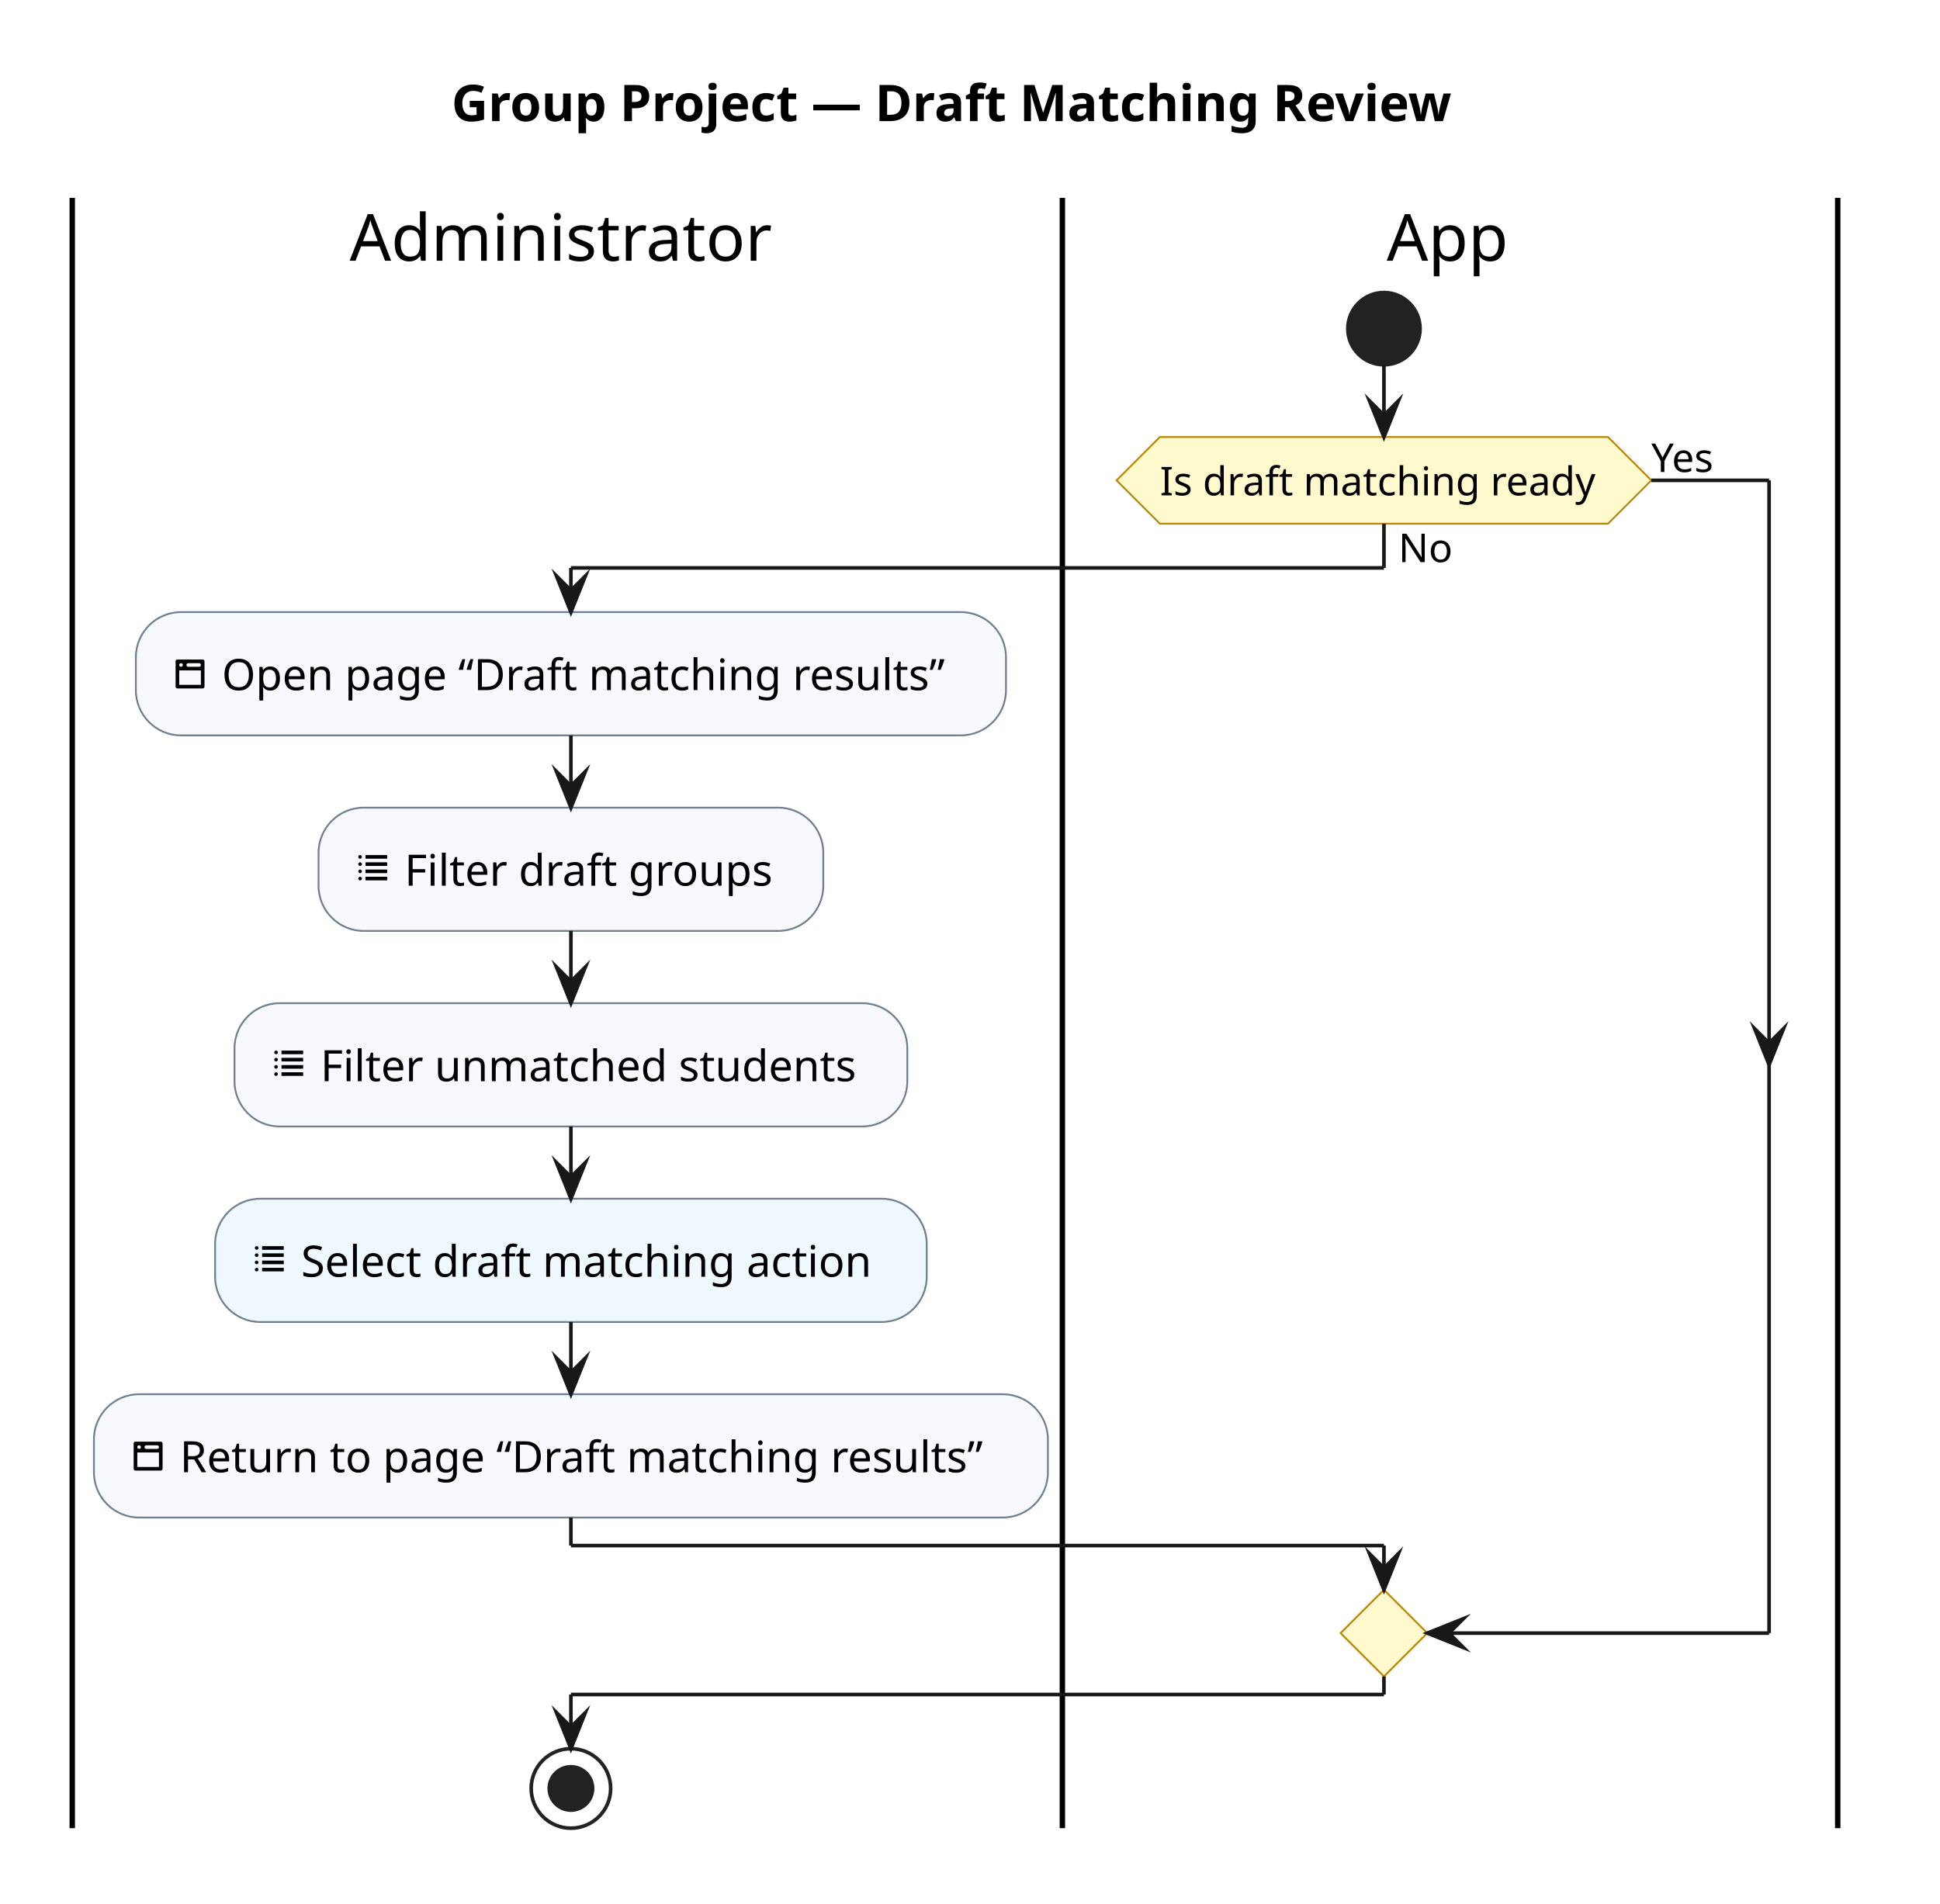
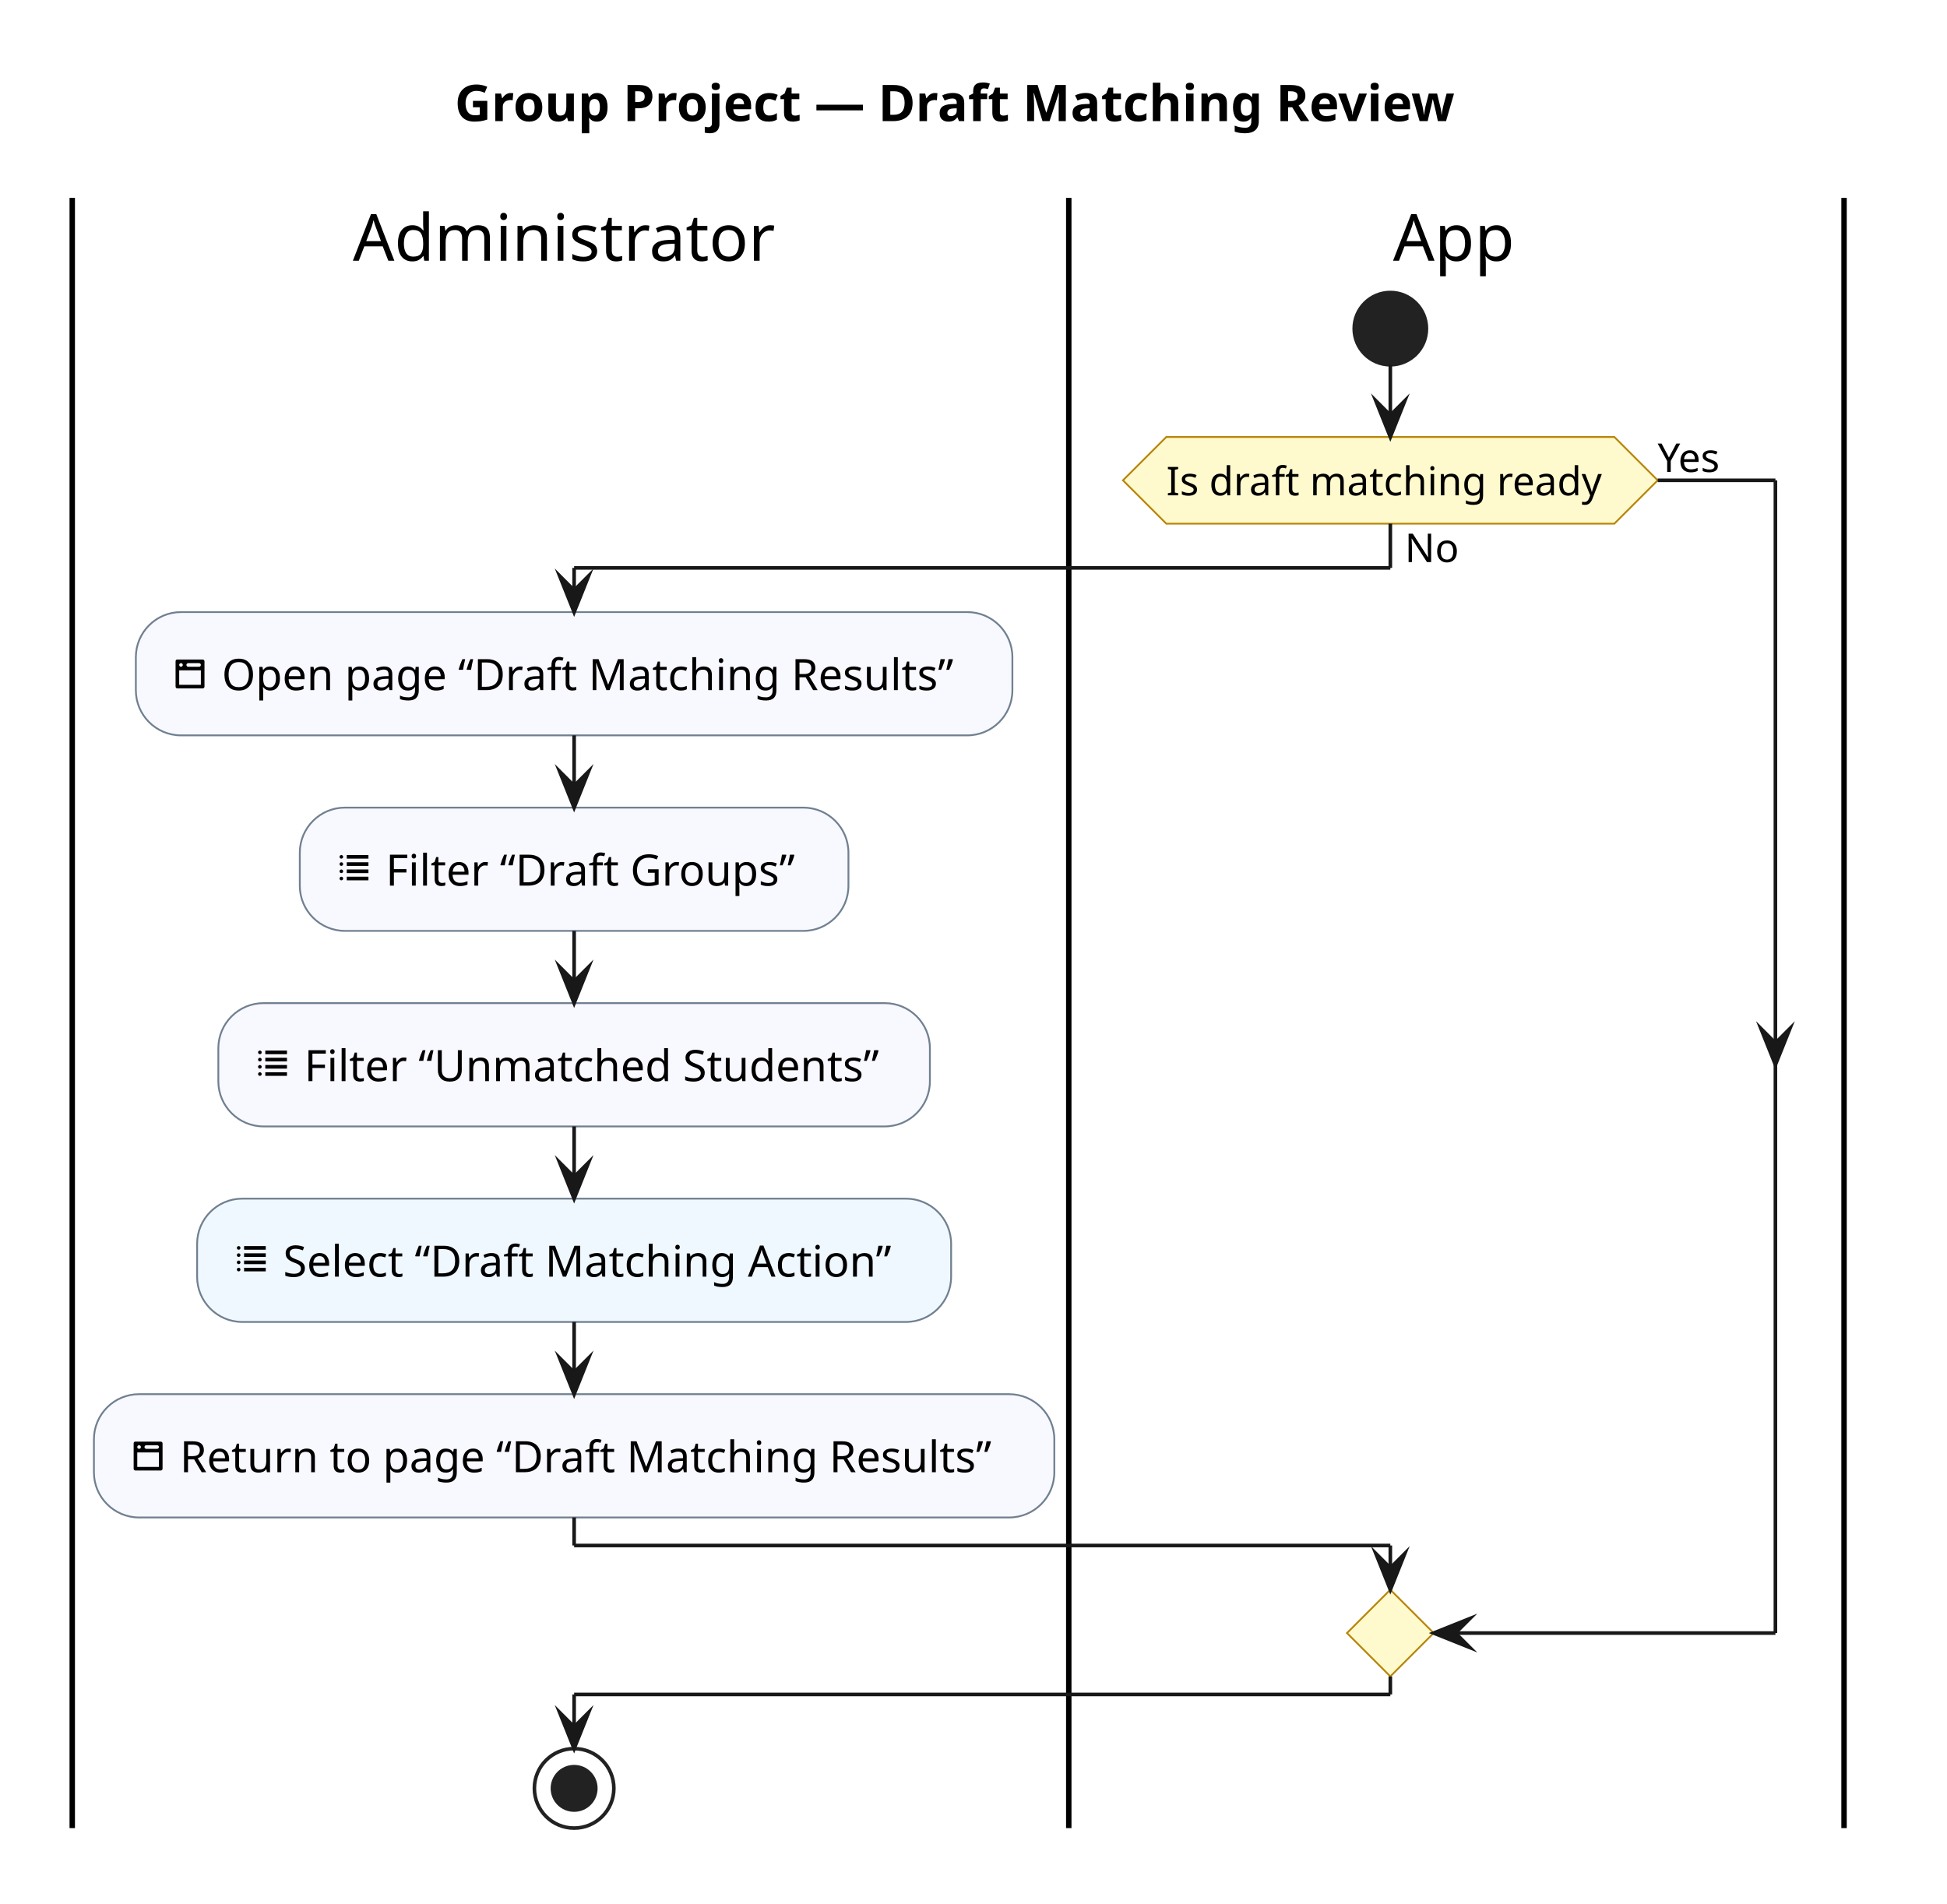
- <svg xmlns="http://www.w3.org/2000/svg" contentStyleType="text/css" data-diagram-type="ACTIVITY" height="527px" preserveAspectRatio="none" style="width:537px;height:527px;background:#FFFFFF;" version="1.1" viewBox="0 0 537 527" width="537px" zoomAndPan="magnify">
+ <svg xmlns="http://www.w3.org/2000/svg" contentStyleType="text/css" data-diagram-type="ACTIVITY" height="527px" preserveAspectRatio="none" style="width:539px;height:527px;background:#FFFFFF;" version="1.1" viewBox="0 0 539 527" width="539px" zoomAndPan="magnify">
  <defs />
  <g>
    <g class="title" data-source-line="2">
-       <text fill="#000000" font-family="sans-serif" font-size="14" font-weight="700" lengthAdjust="spacing" textLength="285.585" x="124.976" y="33.535">Group Project — Draft Matching Review</text>
+       <text fill="#000000" font-family="sans-serif" font-size="14" font-weight="700" lengthAdjust="spacing" textLength="285.585" x="125.881" y="33.535">Group Project — Draft Matching Review</text>
    </g>
-     <rect fill="none" height="21.199" style="stroke:none;stroke-width:1;" width="490.536" x="20" y="54.785" />
-     <rect fill="#F8F8FF" height="34.133" rx="12.5" ry="12.5" style="stroke:#708090;stroke-width:0.5;" width="240.85" x="37.607" y="169.462" />
+     <rect fill="none" height="21.199" style="stroke:none;stroke-width:1;" width="492.347" x="20" y="54.785" />
+     <rect fill="#F8F8FF" height="34.133" rx="12.5" ry="12.5" style="stroke:#708090;stroke-width:0.5;" width="242.66" x="37.607" y="169.462" />
    <path d="M48.947,182.595 A0.5,0.5 0 0 0 48.607,183.095 L48.607,190.095 A0.5,0.5 0 0 0 49.107,190.595 L56.107,190.595 A0.5,0.5 0 0 0 56.607,190.095 L56.607,183.095 A0.5,0.5 0 0 0 56.107,182.595 L49.107,182.595 A0.5,0.5 0 0 0 49.017,182.595 A0.5,0.5 0 0 0 48.957,182.595 M50.107,183.595 C50.387,183.595 50.607,183.815 50.607,184.095 C50.607,184.375 50.387,184.595 50.107,184.595 C49.827,184.595 49.607,184.375 49.607,184.095 C49.607,183.815 49.827,183.595 50.107,183.595 M52.107,183.595 L55.107,183.595 C55.387,183.595 55.607,183.815 55.607,184.095 C55.607,184.375 55.387,184.595 55.107,184.595 L52.107,184.595 C51.827,184.595 51.607,184.375 51.607,184.095 C51.607,183.815 51.827,183.595 52.107,183.595 M49.607,185.595 L55.607,185.595 L55.607,189.595 L49.607,189.595 L49.607,185.595" fill="#000000" />
-     <text fill="#000000" font-family="sans-serif" font-size="12" lengthAdjust="spacing" textLength="207.053" x="61.404" y="191.064">Open page “Draft matching results”</text>
-     <rect fill="#F8F8FF" height="34.133" rx="12.5" ry="12.5" style="stroke:#708090;stroke-width:0.5;" width="139.717" x="88.174" y="223.595" />
-     <path d="M99.674,236.727 C99.394,236.727 99.174,236.947 99.174,237.227 C99.174,237.507 99.394,237.727 99.674,237.727 C99.954,237.727 100.174,237.507 100.174,237.227 C100.174,236.947 99.954,236.727 99.674,236.727 M101.174,236.727 L101.174,237.727 L107.174,237.727 L107.174,236.727 L101.174,236.727 M99.674,238.727 C99.394,238.727 99.174,238.947 99.174,239.227 C99.174,239.507 99.394,239.727 99.674,239.727 C99.954,239.727 100.174,239.507 100.174,239.227 C100.174,238.947 99.954,238.727 99.674,238.727 M101.174,238.727 L101.174,239.727 L107.174,239.727 L107.174,238.727 L101.174,238.727 M99.674,240.727 C99.394,240.727 99.174,240.947 99.174,241.227 C99.174,241.507 99.394,241.727 99.674,241.727 C99.954,241.727 100.174,241.507 100.174,241.227 C100.174,240.947 99.954,240.727 99.674,240.727 M101.174,240.727 L101.174,241.727 L107.174,241.727 L107.174,240.727 L101.174,240.727 M99.674,242.727 C99.394,242.727 99.174,242.947 99.174,243.227 C99.174,243.507 99.394,243.727 99.674,243.727 C99.954,243.727 100.174,243.507 100.174,243.227 C100.174,242.947 99.954,242.727 99.674,242.727 M101.174,242.727 L101.174,243.727 L107.174,243.727 L107.174,242.727 L101.174,242.727" fill="#000000" />
-     <text fill="#000000" font-family="sans-serif" font-size="12" lengthAdjust="spacing" textLength="105.92" x="111.971" y="245.196">Filter draft groups</text>
-     <rect fill="#F8F8FF" height="34.133" rx="12.5" ry="12.5" style="stroke:#708090;stroke-width:0.5;" width="186.234" x="64.915" y="277.728" />
-     <path d="M76.415,290.86 C76.135,290.86 75.915,291.08 75.915,291.36 C75.915,291.64 76.135,291.86 76.415,291.86 C76.695,291.86 76.915,291.64 76.915,291.36 C76.915,291.08 76.695,290.86 76.415,290.86 M77.915,290.86 L77.915,291.86 L83.915,291.86 L83.915,290.86 L77.915,290.86 M76.415,292.86 C76.135,292.86 75.915,293.08 75.915,293.36 C75.915,293.64 76.135,293.86 76.415,293.86 C76.695,293.86 76.915,293.64 76.915,293.36 C76.915,293.08 76.695,292.86 76.415,292.86 M77.915,292.86 L77.915,293.86 L83.915,293.86 L83.915,292.86 L77.915,292.86 M76.415,294.86 C76.135,294.86 75.915,295.08 75.915,295.36 C75.915,295.64 76.135,295.86 76.415,295.86 C76.695,295.86 76.915,295.64 76.915,295.36 C76.915,295.08 76.695,294.86 76.415,294.86 M77.915,294.86 L77.915,295.86 L83.915,295.86 L83.915,294.86 L77.915,294.86 M76.415,296.86 C76.135,296.86 75.915,297.08 75.915,297.36 C75.915,297.64 76.135,297.86 76.415,297.86 C76.695,297.86 76.915,297.64 76.915,297.36 C76.915,297.08 76.695,296.86 76.415,296.86 M77.915,296.86 L77.915,297.86 L83.915,297.86 L83.915,296.86 L77.915,296.86" fill="#000000" />
-     <text fill="#000000" font-family="sans-serif" font-size="12" lengthAdjust="spacing" textLength="152.438" x="88.712" y="299.329">Filter unmatched students</text>
-     <rect fill="#F0F8FF" height="34.133" rx="12.5" ry="12.5" style="stroke:#708090;stroke-width:0.5;" width="196.975" x="59.545" y="331.86" />
-     <path d="M71.045,344.993 C70.765,344.993 70.545,345.213 70.545,345.493 C70.545,345.773 70.765,345.993 71.045,345.993 C71.325,345.993 71.545,345.773 71.545,345.493 C71.545,345.213 71.325,344.993 71.045,344.993 M72.545,344.993 L72.545,345.993 L78.545,345.993 L78.545,344.993 L72.545,344.993 M71.045,346.993 C70.765,346.993 70.545,347.213 70.545,347.493 C70.545,347.773 70.765,347.993 71.045,347.993 C71.325,347.993 71.545,347.773 71.545,347.493 C71.545,347.213 71.325,346.993 71.045,346.993 M72.545,346.993 L72.545,347.993 L78.545,347.993 L78.545,346.993 L72.545,346.993 M71.045,348.993 C70.765,348.993 70.545,349.213 70.545,349.493 C70.545,349.773 70.765,349.993 71.045,349.993 C71.325,349.993 71.545,349.773 71.545,349.493 C71.545,349.213 71.325,348.993 71.045,348.993 M72.545,348.993 L72.545,349.993 L78.545,349.993 L78.545,348.993 L72.545,348.993 M71.045,350.993 C70.765,350.993 70.545,351.213 70.545,351.493 C70.545,351.773 70.765,351.993 71.045,351.993 C71.325,351.993 71.545,351.773 71.545,351.493 C71.545,351.213 71.325,350.993 71.045,350.993 M72.545,350.993 L72.545,351.993 L78.545,351.993 L78.545,350.993 L72.545,350.993" fill="#000000" />
-     <text fill="#000000" font-family="sans-serif" font-size="12" lengthAdjust="spacing" textLength="163.178" x="83.342" y="353.462">Select draft matching action</text>
-     <rect fill="#F8F8FF" height="34.133" rx="12.5" ry="12.5" style="stroke:#708090;stroke-width:0.5;" width="264.065" x="26" y="385.993" />
+     <text fill="#000000" font-family="sans-serif" font-size="12" lengthAdjust="spacing" textLength="208.863" x="61.404" y="191.064">Open page “Draft Matching Results”</text>
+     <rect fill="#F8F8FF" height="34.133" rx="12.5" ry="12.5" style="stroke:#708090;stroke-width:0.5;" width="151.881" x="82.997" y="223.595" />
+     <path d="M94.497,236.727 C94.217,236.727 93.997,236.947 93.997,237.227 C93.997,237.507 94.217,237.727 94.497,237.727 C94.777,237.727 94.997,237.507 94.997,237.227 C94.997,236.947 94.777,236.727 94.497,236.727 M95.997,236.727 L95.997,237.727 L101.997,237.727 L101.997,236.727 L95.997,236.727 M94.497,238.727 C94.217,238.727 93.997,238.947 93.997,239.227 C93.997,239.507 94.217,239.727 94.497,239.727 C94.777,239.727 94.997,239.507 94.997,239.227 C94.997,238.947 94.777,238.727 94.497,238.727 M95.997,238.727 L95.997,239.727 L101.997,239.727 L101.997,238.727 L95.997,238.727 M94.497,240.727 C94.217,240.727 93.997,240.947 93.997,241.227 C93.997,241.507 94.217,241.727 94.497,241.727 C94.777,241.727 94.997,241.507 94.997,241.227 C94.997,240.947 94.777,240.727 94.497,240.727 M95.997,240.727 L95.997,241.727 L101.997,241.727 L101.997,240.727 L95.997,240.727 M94.497,242.727 C94.217,242.727 93.997,242.947 93.997,243.227 C93.997,243.507 94.217,243.727 94.497,243.727 C94.777,243.727 94.997,243.507 94.997,243.227 C94.997,242.947 94.777,242.727 94.497,242.727 M95.997,242.727 L95.997,243.727 L101.997,243.727 L101.997,242.727 L95.997,242.727" fill="#000000" />
+     <text fill="#000000" font-family="sans-serif" font-size="12" lengthAdjust="spacing" textLength="118.084" x="106.794" y="245.196">Filter “Draft Groups”</text>
+     <rect fill="#F8F8FF" height="34.133" rx="12.5" ry="12.5" style="stroke:#708090;stroke-width:0.5;" width="196.986" x="60.444" y="277.728" />
+     <path d="M71.944,290.86 C71.664,290.86 71.444,291.08 71.444,291.36 C71.444,291.64 71.664,291.86 71.944,291.86 C72.224,291.86 72.444,291.64 72.444,291.36 C72.444,291.08 72.224,290.86 71.944,290.86 M73.444,290.86 L73.444,291.86 L79.444,291.86 L79.444,290.86 L73.444,290.86 M71.944,292.86 C71.664,292.86 71.444,293.08 71.444,293.36 C71.444,293.64 71.664,293.86 71.944,293.86 C72.224,293.86 72.444,293.64 72.444,293.36 C72.444,293.08 72.224,292.86 71.944,292.86 M73.444,292.86 L73.444,293.86 L79.444,293.86 L79.444,292.86 L73.444,292.86 M71.944,294.86 C71.664,294.86 71.444,295.08 71.444,295.36 C71.444,295.64 71.664,295.86 71.944,295.86 C72.224,295.86 72.444,295.64 72.444,295.36 C72.444,295.08 72.224,294.86 71.944,294.86 M73.444,294.86 L73.444,295.86 L79.444,295.86 L79.444,294.86 L73.444,294.86 M71.944,296.86 C71.664,296.86 71.444,297.08 71.444,297.36 C71.444,297.64 71.664,297.86 71.944,297.86 C72.224,297.86 72.444,297.64 72.444,297.36 C72.444,297.08 72.224,296.86 71.944,296.86 M73.444,296.86 L73.444,297.86 L79.444,297.86 L79.444,296.86 L73.444,296.86" fill="#000000" />
+     <text fill="#000000" font-family="sans-serif" font-size="12" lengthAdjust="spacing" textLength="163.19" x="84.241" y="299.329">Filter “Unmatched Students”</text>
+     <rect fill="#F0F8FF" height="34.133" rx="12.5" ry="12.5" style="stroke:#708090;stroke-width:0.5;" width="208.734" x="54.57" y="331.86" />
+     <path d="M66.07,344.993 C65.79,344.993 65.57,345.213 65.57,345.493 C65.57,345.773 65.79,345.993 66.07,345.993 C66.35,345.993 66.57,345.773 66.57,345.493 C66.57,345.213 66.35,344.993 66.07,344.993 M67.57,344.993 L67.57,345.993 L73.57,345.993 L73.57,344.993 L67.57,344.993 M66.07,346.993 C65.79,346.993 65.57,347.213 65.57,347.493 C65.57,347.773 65.79,347.993 66.07,347.993 C66.35,347.993 66.57,347.773 66.57,347.493 C66.57,347.213 66.35,346.993 66.07,346.993 M67.57,346.993 L67.57,347.993 L73.57,347.993 L73.57,346.993 L67.57,346.993 M66.07,348.993 C65.79,348.993 65.57,349.213 65.57,349.493 C65.57,349.773 65.79,349.993 66.07,349.993 C66.35,349.993 66.57,349.773 66.57,349.493 C66.57,349.213 66.35,348.993 66.07,348.993 M67.57,348.993 L67.57,349.993 L73.57,349.993 L73.57,348.993 L67.57,348.993 M66.07,350.993 C65.79,350.993 65.57,351.213 65.57,351.493 C65.57,351.773 65.79,351.993 66.07,351.993 C66.35,351.993 66.57,351.773 66.57,351.493 C66.57,351.213 66.35,350.993 66.07,350.993 M67.57,350.993 L67.57,351.993 L73.57,351.993 L73.57,350.993 L67.57,350.993" fill="#000000" />
+     <text fill="#000000" font-family="sans-serif" font-size="12" lengthAdjust="spacing" textLength="174.938" x="78.367" y="353.462">Select “Draft Matching Action”</text>
+     <rect fill="#F8F8FF" height="34.133" rx="12.5" ry="12.5" style="stroke:#708090;stroke-width:0.5;" width="265.875" x="26" y="385.993" />
    <path d="M37.34,399.126 A0.5,0.5 0 0 0 37,399.626 L37,406.626 A0.5,0.5 0 0 0 37.5,407.126 L44.5,407.126 A0.5,0.5 0 0 0 45,406.626 L45,399.626 A0.5,0.5 0 0 0 44.5,399.126 L37.5,399.126 A0.5,0.5 0 0 0 37.41,399.126 A0.5,0.5 0 0 0 37.35,399.126 M38.5,400.126 C38.78,400.126 39,400.346 39,400.626 C39,400.906 38.78,401.126 38.5,401.126 C38.22,401.126 38,400.906 38,400.626 C38,400.346 38.22,400.126 38.5,400.126 M40.5,400.126 L43.5,400.126 C43.78,400.126 44,400.346 44,400.626 C44,400.906 43.78,401.126 43.5,401.126 L40.5,401.126 C40.22,401.126 40,400.906 40,400.626 C40,400.346 40.22,400.126 40.5,400.126 M38,402.126 L44,402.126 L44,406.126 L38,406.126 L38,402.126" fill="#000000" />
-     <text fill="#000000" font-family="sans-serif" font-size="12" lengthAdjust="spacing" textLength="230.268" x="49.797" y="407.595">Return to page “Draft matching results”</text>
-     <ellipse cx="158.032" cy="495.126" fill="none" rx="11" ry="11" style="stroke:#222222;stroke-width:1;" />
-     <ellipse cx="158.032" cy="495.126" fill="#222222" rx="6" ry="6" style="stroke:#222222;stroke-width:1;" />
+     <text fill="#000000" font-family="sans-serif" font-size="12" lengthAdjust="spacing" textLength="232.078" x="49.797" y="407.595">Return to page “Draft Matching Results”</text>
+     <ellipse cx="158.938" cy="495.126" fill="none" rx="11" ry="11" style="stroke:#222222;stroke-width:1;" />
+     <ellipse cx="158.938" cy="495.126" fill="#222222" rx="6" ry="6" style="stroke:#222222;stroke-width:1;" />
    <line style="stroke:#000000;stroke-width:1.5;" x1="20" x2="20" y1="54.785" y2="506.126" />
-     <ellipse cx="383.082" cy="90.984" fill="#222222" rx="10" ry="10" style="stroke:#222222;stroke-width:1;" />
-     <polygon fill="#FFFACD" points="321.065,120.984,445.099,120.984,457.099,132.984,445.099,144.984,321.065,144.984,309.065,132.984,321.065,120.984" style="stroke:#B8860B;stroke-width:0.5;stroke-linejoin:miter;stroke-miterlimit:10;" />
-     <text fill="#000000" font-family="sans-serif" font-size="11" lengthAdjust="spacing" textLength="14.883" x="387.082" y="155.619">No</text>
-     <text fill="#000000" font-family="sans-serif" font-size="11" lengthAdjust="spacing" textLength="124.035" x="321.065" y="137.142">Is draft matching ready</text>
-     <text fill="#000000" font-family="sans-serif" font-size="11" lengthAdjust="spacing" textLength="18.589" x="457.099" y="130.664">Yes</text>
-     <polygon fill="#FFFACD" points="383.082,440.126,395.082,452.126,383.082,464.126,371.082,452.126,383.082,440.126" style="stroke:#B8860B;stroke-width:0.5;stroke-linejoin:miter;stroke-miterlimit:10;" />
-     <line style="stroke:#000000;stroke-width:1.5;" x1="294.065" x2="294.065" y1="54.785" y2="506.126" />
-     <line style="stroke:#000000;stroke-width:1.5;" x1="508.688" x2="508.688" y1="54.785" y2="506.126" />
-     <line style="stroke:#181818;stroke-width:1;" x1="158.032" x2="158.032" y1="203.595" y2="223.595" />
-     <polygon fill="#181818" points="154.032,213.595,158.032,223.595,162.032,213.595,158.032,217.595" style="stroke:#181818;stroke-width:1;stroke-linejoin:miter;stroke-miterlimit:10;" />
-     <line style="stroke:#181818;stroke-width:1;" x1="158.032" x2="158.032" y1="257.728" y2="277.728" />
-     <polygon fill="#181818" points="154.032,267.728,158.032,277.728,162.032,267.728,158.032,271.728" style="stroke:#181818;stroke-width:1;stroke-linejoin:miter;stroke-miterlimit:10;" />
-     <line style="stroke:#181818;stroke-width:1;" x1="158.032" x2="158.032" y1="311.86" y2="331.86" />
-     <polygon fill="#181818" points="154.032,321.86,158.032,331.86,162.032,321.86,158.032,325.86" style="stroke:#181818;stroke-width:1;stroke-linejoin:miter;stroke-miterlimit:10;" />
-     <line style="stroke:#181818;stroke-width:1;" x1="158.032" x2="158.032" y1="365.993" y2="385.993" />
-     <polygon fill="#181818" points="154.032,375.993,158.032,385.993,162.032,375.993,158.032,379.993" style="stroke:#181818;stroke-width:1;stroke-linejoin:miter;stroke-miterlimit:10;" />
-     <line style="stroke:#181818;stroke-width:1;" x1="457.099" x2="489.688" y1="132.984" y2="132.984" />
-     <polygon fill="#181818" points="485.688,284.794,489.688,294.794,493.688,284.794,489.688,288.794" style="stroke:#181818;stroke-width:1;stroke-linejoin:miter;stroke-miterlimit:10;" />
-     <line style="stroke:#181818;stroke-width:1;" x1="489.688" x2="489.688" y1="132.984" y2="452.126" />
-     <line style="stroke:#181818;stroke-width:1;" x1="489.688" x2="395.082" y1="452.126" y2="452.126" />
-     <polygon fill="#181818" points="405.082,448.126,395.082,452.126,405.082,456.126,401.082,452.126" style="stroke:#181818;stroke-width:1;stroke-linejoin:miter;stroke-miterlimit:10;" />
-     <line style="stroke:#181818;stroke-width:1;" x1="383.082" x2="383.082" y1="100.984" y2="120.984" />
-     <polygon fill="#181818" points="379.082,110.984,383.082,120.984,387.082,110.984,383.082,114.984" style="stroke:#181818;stroke-width:1;stroke-linejoin:miter;stroke-miterlimit:10;" />
-     <line style="stroke:#181818;stroke-width:1;" x1="383.082" x2="383.082" y1="144.984" y2="157.223" />
-     <line style="stroke:#181818;stroke-width:1;" x1="383.082" x2="158.032" y1="157.223" y2="157.223" />
-     <line style="stroke:#181818;stroke-width:1;" x1="158.032" x2="158.032" y1="157.223" y2="169.462" />
-     <polygon fill="#181818" points="154.032,159.462,158.032,169.462,162.032,159.462,158.032,163.462" style="stroke:#181818;stroke-width:1;stroke-linejoin:miter;stroke-miterlimit:10;" />
-     <line style="stroke:#181818;stroke-width:1;" x1="158.032" x2="158.032" y1="420.126" y2="427.887" />
-     <line style="stroke:#181818;stroke-width:1;" x1="158.032" x2="383.082" y1="427.887" y2="427.887" />
-     <line style="stroke:#181818;stroke-width:1;" x1="383.082" x2="383.082" y1="427.887" y2="440.126" />
-     <polygon fill="#181818" points="379.082,430.126,383.082,440.126,387.082,430.126,383.082,434.126" style="stroke:#181818;stroke-width:1;stroke-linejoin:miter;stroke-miterlimit:10;" />
-     <line style="stroke:#181818;stroke-width:1;" x1="383.082" x2="383.082" y1="464.126" y2="469.126" />
-     <line style="stroke:#181818;stroke-width:1;" x1="383.082" x2="158.032" y1="469.126" y2="469.126" />
-     <line style="stroke:#181818;stroke-width:1;" x1="158.032" x2="158.032" y1="469.126" y2="484.126" />
-     <polygon fill="#181818" points="154.032,474.126,158.032,484.126,162.032,474.126,158.032,478.126" style="stroke:#181818;stroke-width:1;stroke-linejoin:miter;stroke-miterlimit:10;" />
-     <text fill="#000000" font-family="sans-serif" font-size="18" lengthAdjust="spacing" textLength="120.498" x="96.783" y="72.188">Administrator</text>
-     <text fill="#000000" font-family="sans-serif" font-size="18" lengthAdjust="spacing" textLength="35.077" x="383.838" y="72.188">App</text>
+     <ellipse cx="384.892" cy="90.984" fill="#222222" rx="10" ry="10" style="stroke:#222222;stroke-width:1;" />
+     <polygon fill="#FFFACD" points="322.875,120.984,446.91,120.984,458.91,132.984,446.91,144.984,322.875,144.984,310.875,132.984,322.875,120.984" style="stroke:#B8860B;stroke-width:0.5;stroke-linejoin:miter;stroke-miterlimit:10;" />
+     <text fill="#000000" font-family="sans-serif" font-size="11" lengthAdjust="spacing" textLength="14.883" x="388.892" y="155.619">No</text>
+     <text fill="#000000" font-family="sans-serif" font-size="11" lengthAdjust="spacing" textLength="124.035" x="322.875" y="137.142">Is draft matching ready</text>
+     <text fill="#000000" font-family="sans-serif" font-size="11" lengthAdjust="spacing" textLength="18.589" x="458.91" y="130.664">Yes</text>
+     <polygon fill="#FFFACD" points="384.892,440.126,396.892,452.126,384.892,464.126,372.892,452.126,384.892,440.126" style="stroke:#B8860B;stroke-width:0.5;stroke-linejoin:miter;stroke-miterlimit:10;" />
+     <line style="stroke:#000000;stroke-width:1.5;" x1="295.875" x2="295.875" y1="54.785" y2="506.126" />
+     <line style="stroke:#000000;stroke-width:1.5;" x1="510.499" x2="510.499" y1="54.785" y2="506.126" />
+     <line style="stroke:#181818;stroke-width:1;" x1="158.938" x2="158.938" y1="203.595" y2="223.595" />
+     <polygon fill="#181818" points="154.938,213.595,158.938,223.595,162.938,213.595,158.938,217.595" style="stroke:#181818;stroke-width:1;stroke-linejoin:miter;stroke-miterlimit:10;" />
+     <line style="stroke:#181818;stroke-width:1;" x1="158.938" x2="158.938" y1="257.728" y2="277.728" />
+     <polygon fill="#181818" points="154.938,267.728,158.938,277.728,162.938,267.728,158.938,271.728" style="stroke:#181818;stroke-width:1;stroke-linejoin:miter;stroke-miterlimit:10;" />
+     <line style="stroke:#181818;stroke-width:1;" x1="158.938" x2="158.938" y1="311.86" y2="331.86" />
+     <polygon fill="#181818" points="154.938,321.86,158.938,331.86,162.938,321.86,158.938,325.86" style="stroke:#181818;stroke-width:1;stroke-linejoin:miter;stroke-miterlimit:10;" />
+     <line style="stroke:#181818;stroke-width:1;" x1="158.938" x2="158.938" y1="365.993" y2="385.993" />
+     <polygon fill="#181818" points="154.938,375.993,158.938,385.993,162.938,375.993,158.938,379.993" style="stroke:#181818;stroke-width:1;stroke-linejoin:miter;stroke-miterlimit:10;" />
+     <line style="stroke:#181818;stroke-width:1;" x1="458.91" x2="491.499" y1="132.984" y2="132.984" />
+     <polygon fill="#181818" points="487.499,284.794,491.499,294.794,495.499,284.794,491.499,288.794" style="stroke:#181818;stroke-width:1;stroke-linejoin:miter;stroke-miterlimit:10;" />
+     <line style="stroke:#181818;stroke-width:1;" x1="491.499" x2="491.499" y1="132.984" y2="452.126" />
+     <line style="stroke:#181818;stroke-width:1;" x1="491.499" x2="396.892" y1="452.126" y2="452.126" />
+     <polygon fill="#181818" points="406.892,448.126,396.892,452.126,406.892,456.126,402.892,452.126" style="stroke:#181818;stroke-width:1;stroke-linejoin:miter;stroke-miterlimit:10;" />
+     <line style="stroke:#181818;stroke-width:1;" x1="384.892" x2="384.892" y1="100.984" y2="120.984" />
+     <polygon fill="#181818" points="380.892,110.984,384.892,120.984,388.892,110.984,384.892,114.984" style="stroke:#181818;stroke-width:1;stroke-linejoin:miter;stroke-miterlimit:10;" />
+     <line style="stroke:#181818;stroke-width:1;" x1="384.892" x2="384.892" y1="144.984" y2="157.223" />
+     <line style="stroke:#181818;stroke-width:1;" x1="384.892" x2="158.938" y1="157.223" y2="157.223" />
+     <line style="stroke:#181818;stroke-width:1;" x1="158.938" x2="158.938" y1="157.223" y2="169.462" />
+     <polygon fill="#181818" points="154.938,159.462,158.938,169.462,162.938,159.462,158.938,163.462" style="stroke:#181818;stroke-width:1;stroke-linejoin:miter;stroke-miterlimit:10;" />
+     <line style="stroke:#181818;stroke-width:1;" x1="158.938" x2="158.938" y1="420.126" y2="427.887" />
+     <line style="stroke:#181818;stroke-width:1;" x1="158.938" x2="384.892" y1="427.887" y2="427.887" />
+     <line style="stroke:#181818;stroke-width:1;" x1="384.892" x2="384.892" y1="427.887" y2="440.126" />
+     <polygon fill="#181818" points="380.892,430.126,384.892,440.126,388.892,430.126,384.892,434.126" style="stroke:#181818;stroke-width:1;stroke-linejoin:miter;stroke-miterlimit:10;" />
+     <line style="stroke:#181818;stroke-width:1;" x1="384.892" x2="384.892" y1="464.126" y2="469.126" />
+     <line style="stroke:#181818;stroke-width:1;" x1="384.892" x2="158.938" y1="469.126" y2="469.126" />
+     <line style="stroke:#181818;stroke-width:1;" x1="158.938" x2="158.938" y1="469.126" y2="484.126" />
+     <polygon fill="#181818" points="154.938,474.126,158.938,484.126,162.938,474.126,158.938,478.126" style="stroke:#181818;stroke-width:1;stroke-linejoin:miter;stroke-miterlimit:10;" />
+     <text fill="#000000" font-family="sans-serif" font-size="18" lengthAdjust="spacing" textLength="120.498" x="97.689" y="72.188">Administrator</text>
+     <text fill="#000000" font-family="sans-serif" font-size="18" lengthAdjust="spacing" textLength="35.077" x="385.648" y="72.188">App</text>
  </g>
</svg>
